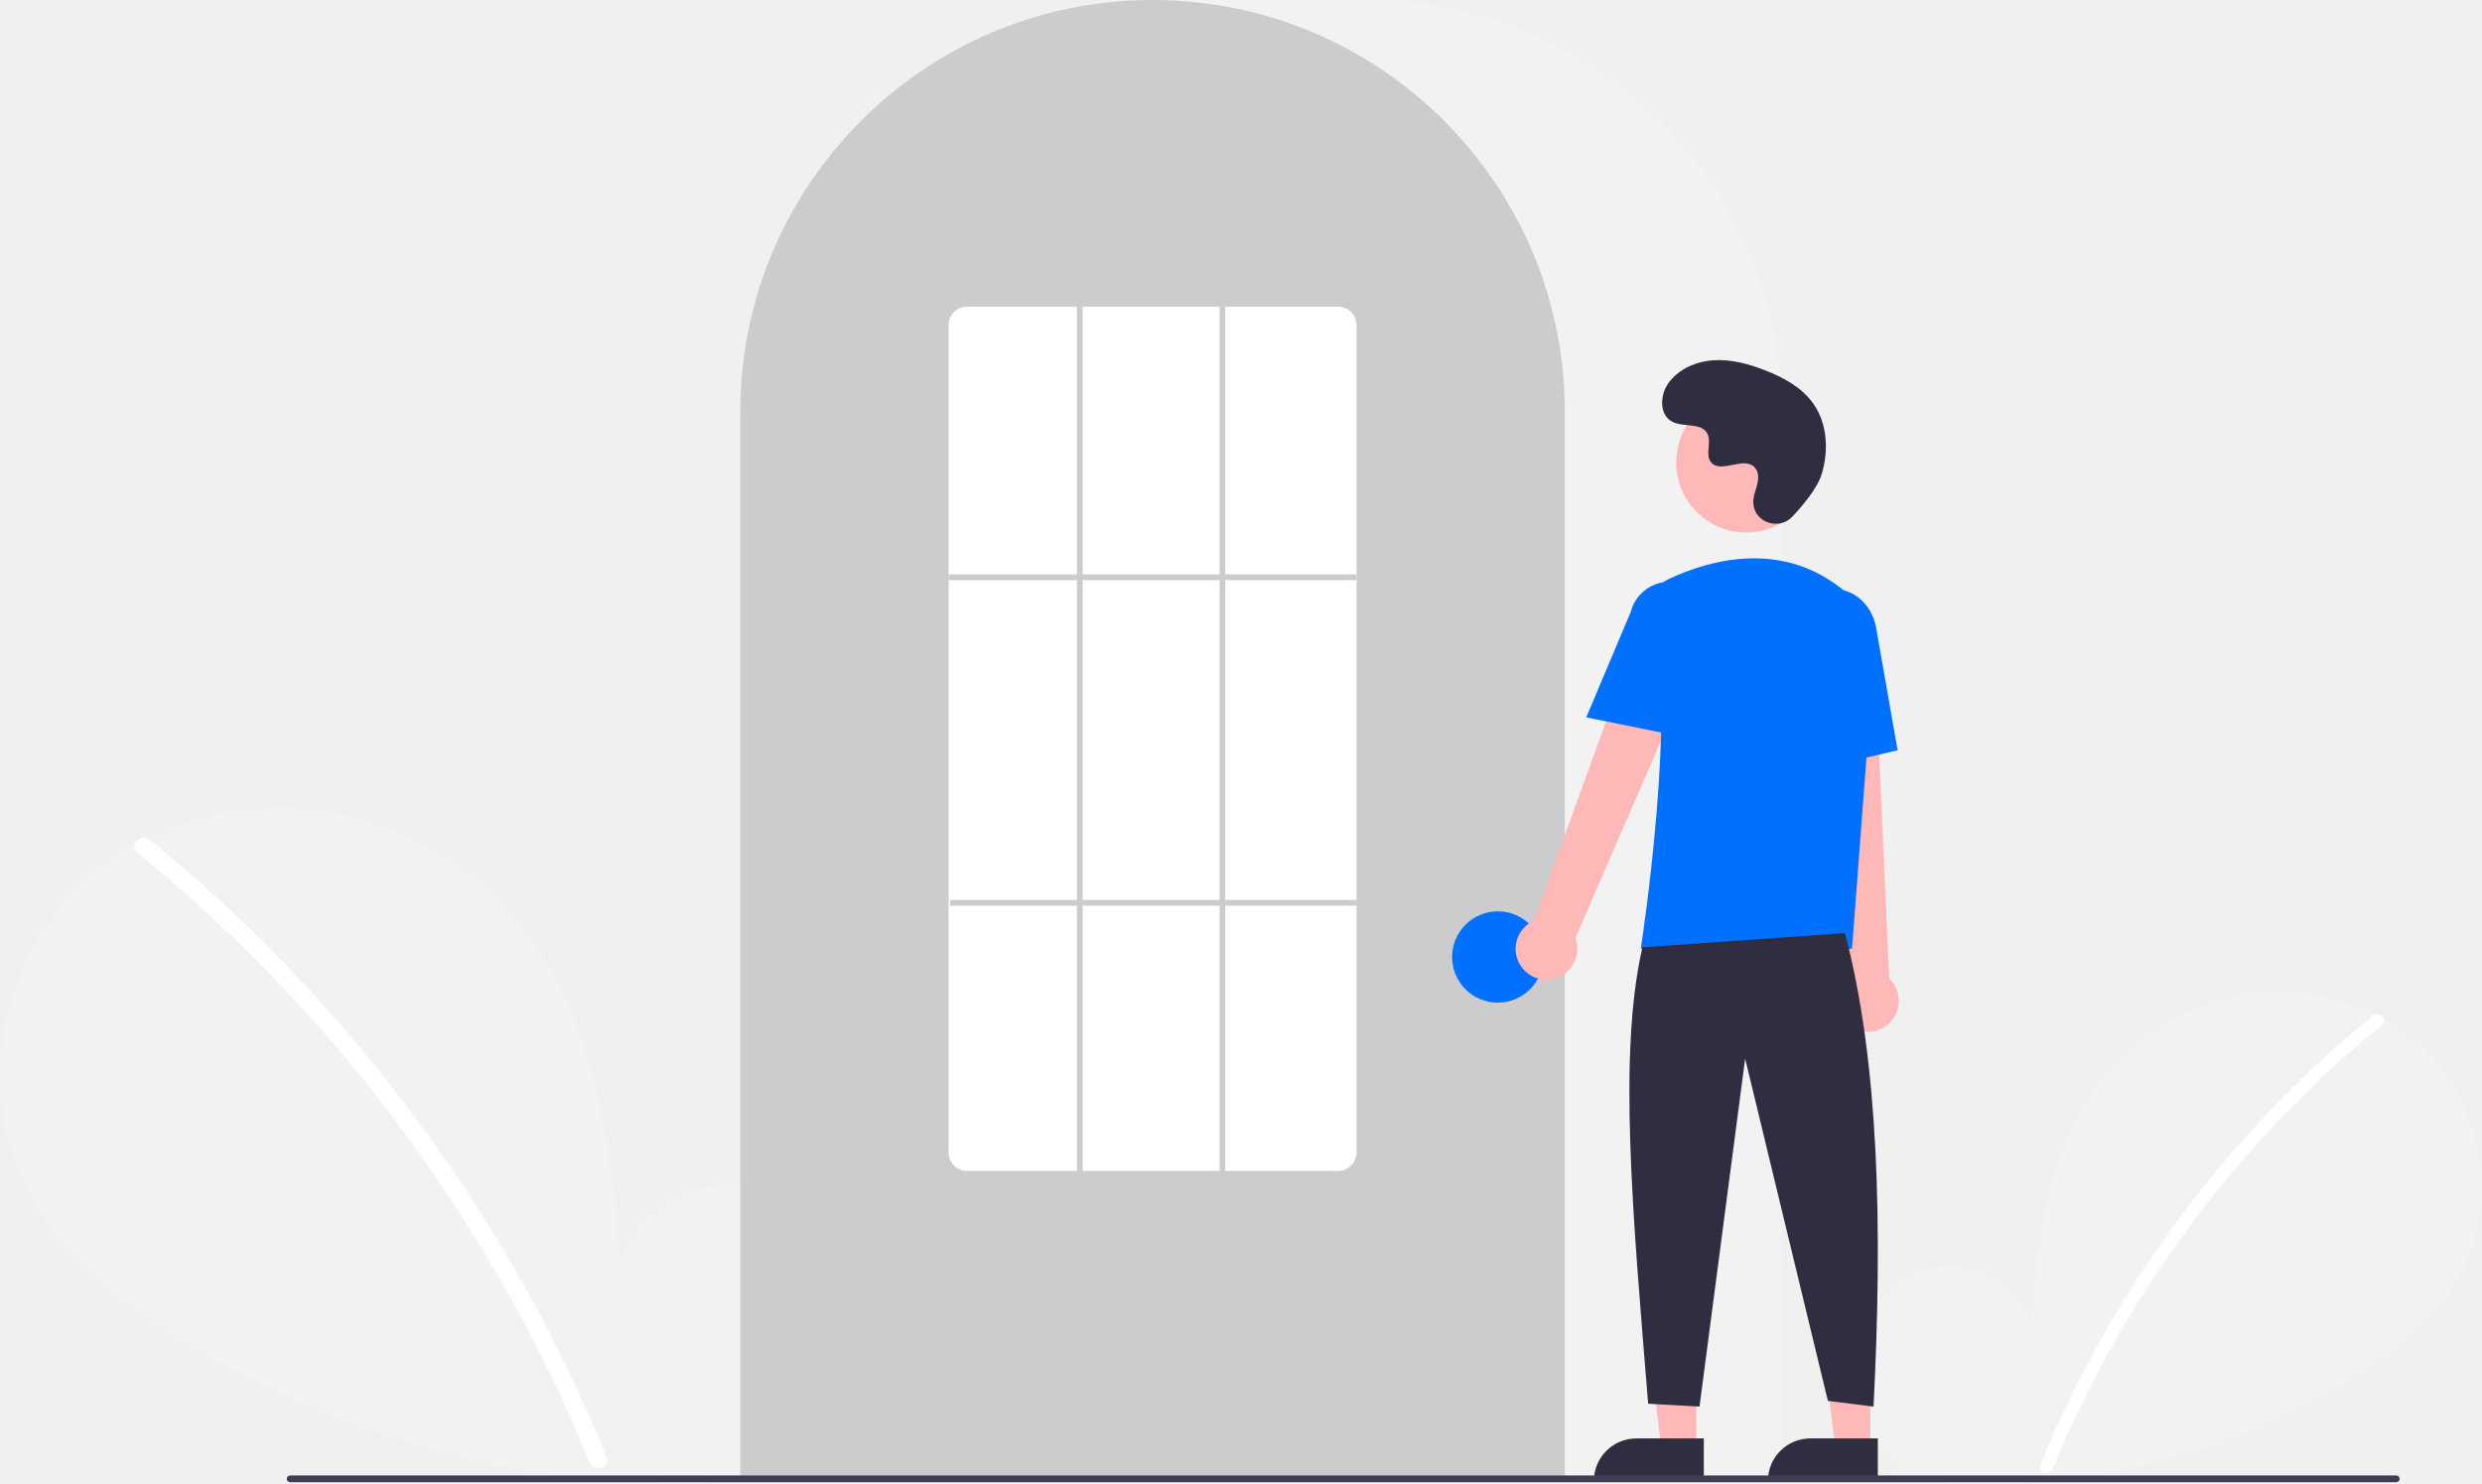
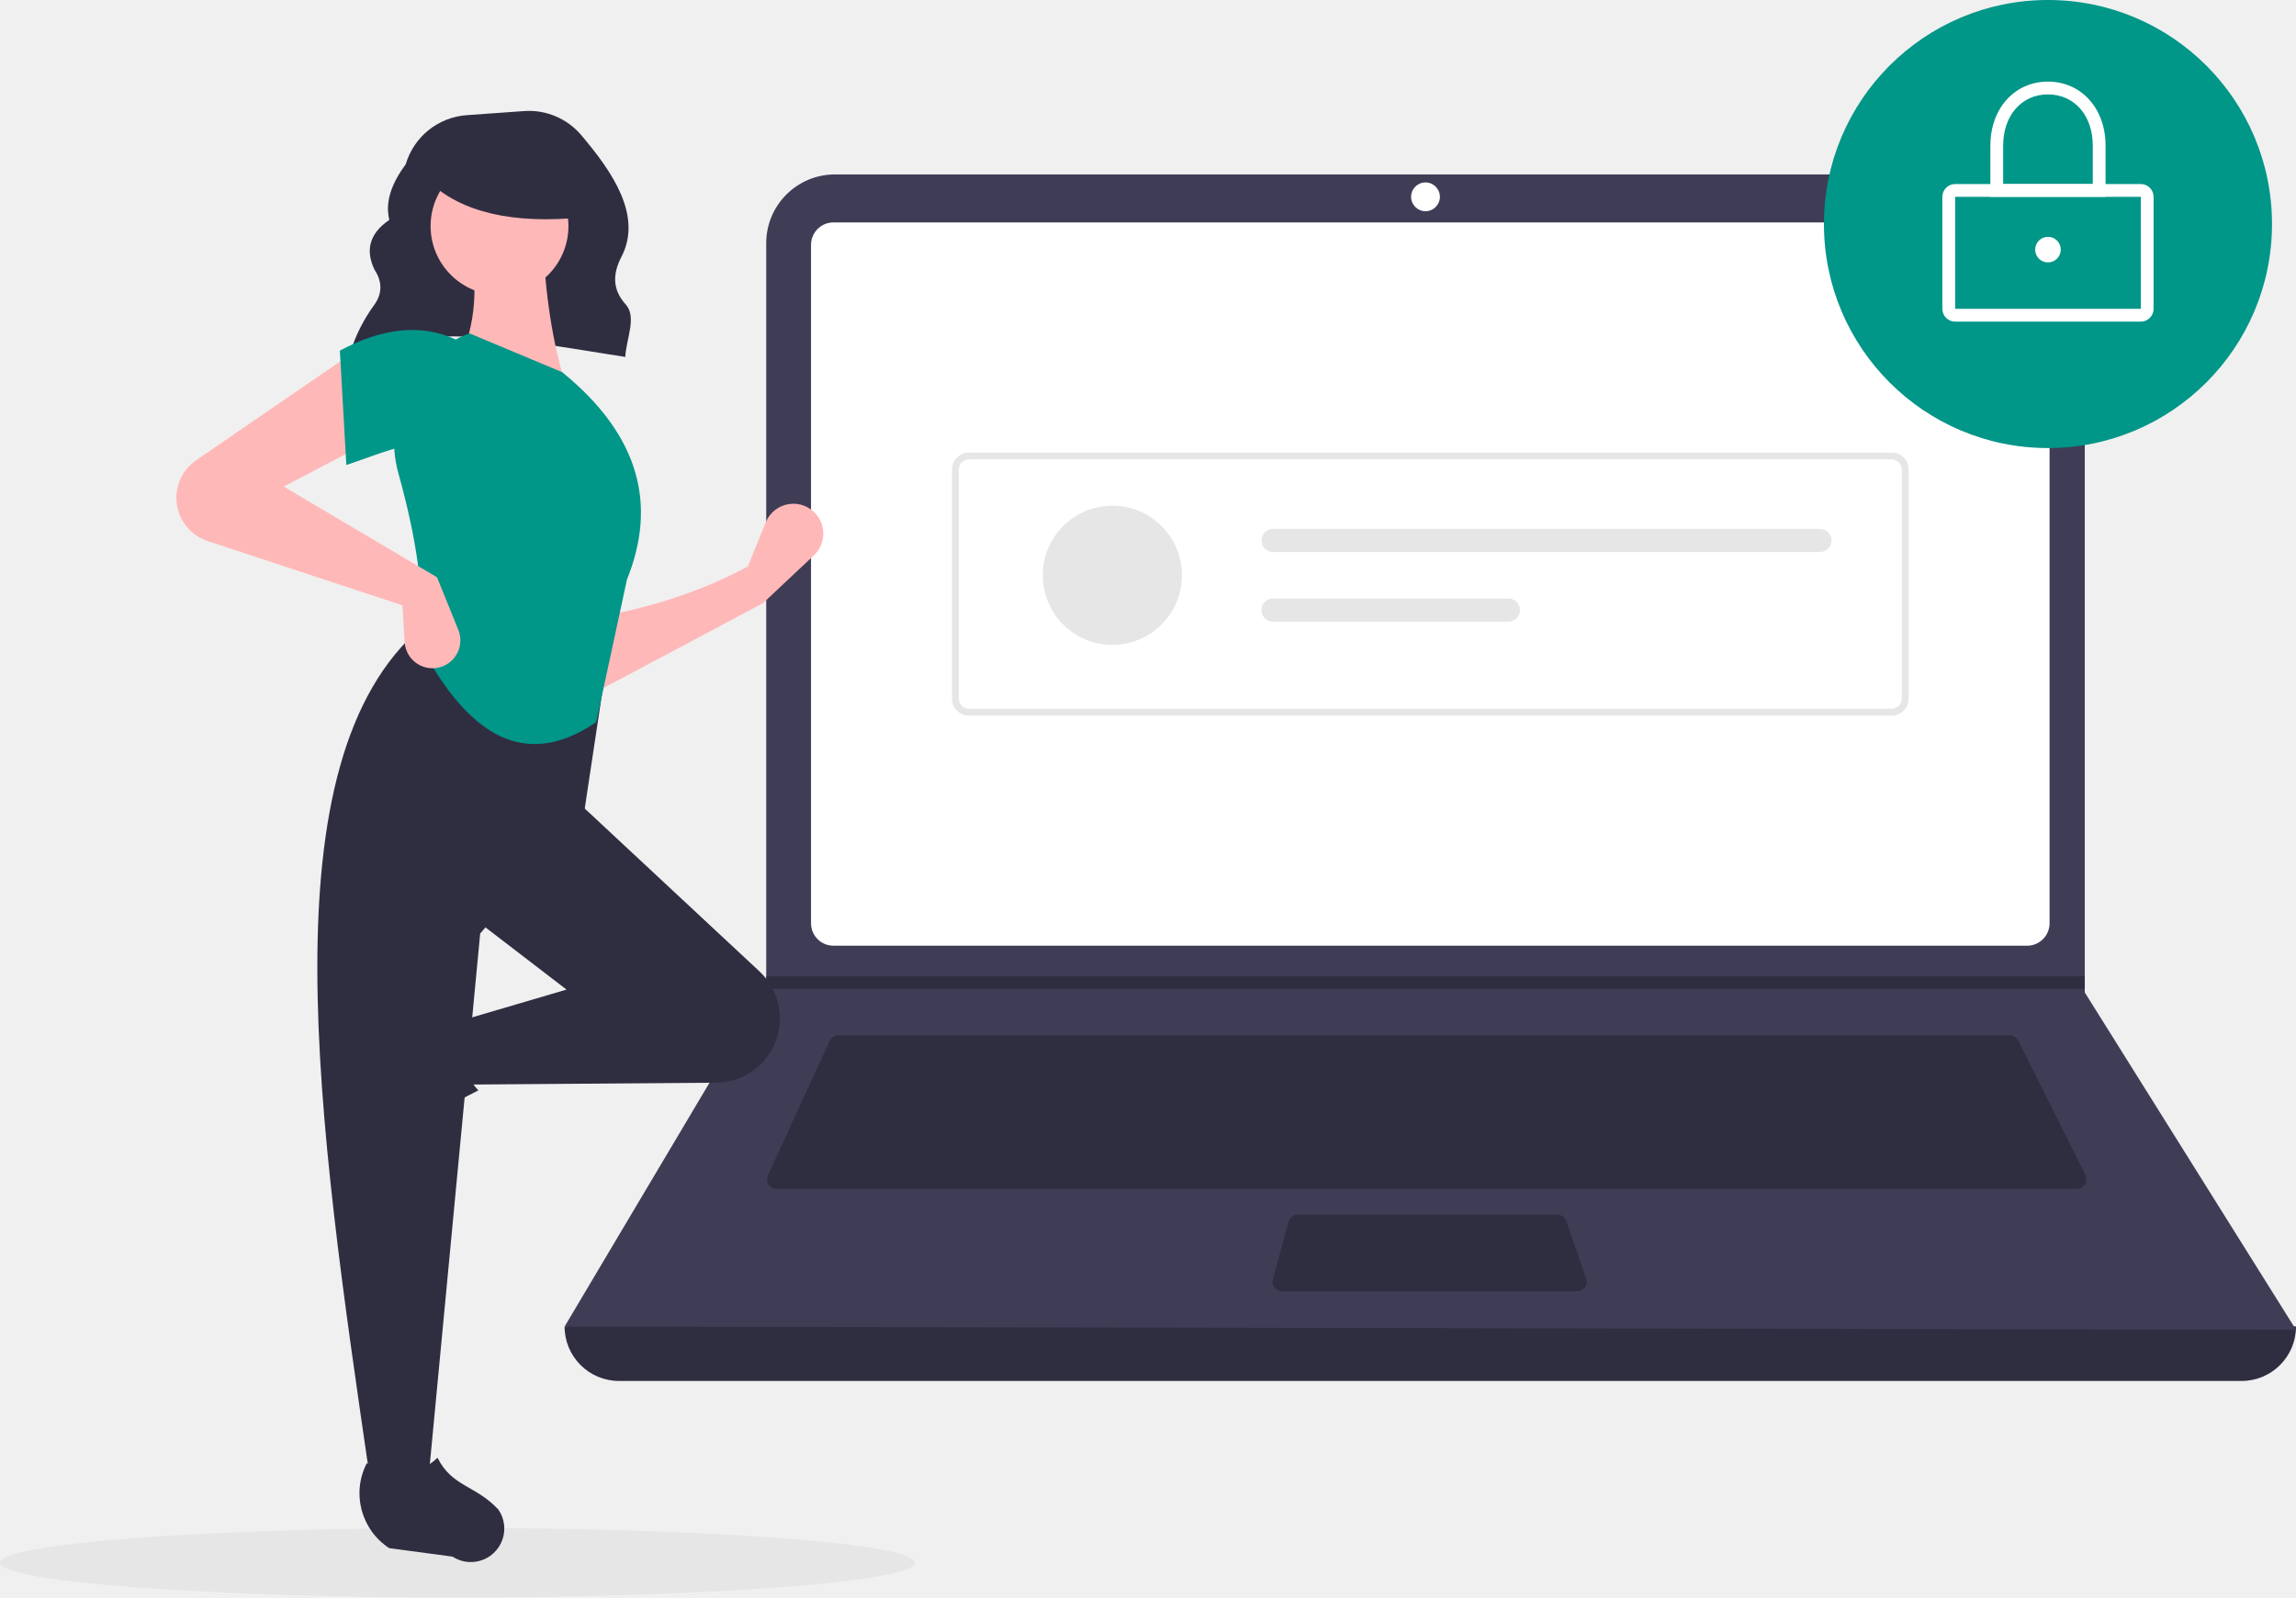
- <svg xmlns="http://www.w3.org/2000/svg" data-name="Layer 1" width="870" height="520.139" viewBox="0 0 870 520.139">
-   <path d="M831.092,704.187c-11.138-9.412-17.904-24.28-16.13-38.754s12.764-27.78,27.018-30.854,30.504,5.435,34.834,19.359c2.383-26.846,5.129-54.818,19.402-77.68,12.924-20.701,35.309-35.514,59.569-38.164s49.803,7.359,64.933,26.507,18.835,46.985,8.238,68.969c-7.806,16.195-22.188,28.247-37.257,38.052a240.452,240.452,0,0,1-164.454,35.977Z" transform="translate(-165 -189.9307)" fill="#f2f2f2" />
-   <path d="M996.728,546.01a393.414,393.414,0,0,0-54.826,54.442,394.561,394.561,0,0,0-61.752,103.194c-1.112,2.725,3.313,3.911,4.412,1.216A392.342,392.342,0,0,1,999.963,549.245c2.284-1.86-.97-5.08-3.236-3.236Z" transform="translate(-165 -189.9307)" fill="#fff" />
-   <path d="M445.067,701.63c15.299-12.927,24.591-33.348,22.154-53.228s-17.531-38.156-37.11-42.377-41.897,7.464-47.844,26.59c-3.273-36.873-7.044-75.292-26.648-106.693-17.751-28.433-48.497-48.778-81.818-52.418s-68.404,10.107-89.185,36.407-25.869,64.535-11.315,94.729c10.722,22.243,30.475,38.797,51.172,52.264,66.03,42.965,147.939,60.884,225.877,49.415" transform="translate(-165 -189.9307)" fill="#f2f2f2" />
-   <path d="M217.567,484.373a540.355,540.355,0,0,1,75.304,74.777A548.076,548.076,0,0,1,352.257,647.04a545.835,545.835,0,0,1,25.43,53.846c1.527,3.743-4.55,5.372-6.06,1.671a536.36,536.36,0,0,0-49.009-92.727A539.734,539.734,0,0,0,256.889,528.632a538.441,538.441,0,0,0-43.766-39.815c-3.138-2.555,1.332-6.978,4.444-4.444Z" transform="translate(-165 -189.9307)" fill="#fff" />
-   <path d="M789.5,708.931h-365v-374.5c0-79.678,64.822-144.5,144.5-144.5h76c79.677,0,144.5,64.822,144.5,144.5Z" transform="translate(-165 -189.9307)" fill="#f2f2f2" />
-   <path d="M713.5,708.931h-289v-374.5a143.382,143.382,0,0,1,27.596-84.944c.664-.905,1.326-1.798,2.009-2.681a144.466,144.466,0,0,1,30.754-29.851c.66-.48,1.322-.952,1.994-1.423a144.16,144.16,0,0,1,31.472-16.459c.661-.25,1.334-.501,2.007-.742a144.02,144.02,0,0,1,31.108-7.336c.658-.09,1.333-.16,2.008-.23a146.288,146.288,0,0,1,31.105,0c.673.07,1.349.141,2.014.231a143.995,143.995,0,0,1,31.1,7.335c.673.241,1.346.492,2.009.743a143.799,143.799,0,0,1,31.106,16.216c.672.461,1.344.933,2.006,1.405a145.987,145.987,0,0,1,18.384,15.564,144.305,144.305,0,0,1,12.724,14.551c.681.88,1.343,1.773,2.005,2.677A143.382,143.382,0,0,1,713.5,334.431Z" transform="translate(-165 -189.9307)" fill="#ccc" />
-   <circle cx="525" cy="335.5" r="16" fill="#0070ff" />
-   <polygon points="594.599 507.783 582.339 507.783 576.506 460.495 594.601 460.496 594.599 507.783" fill="#ffb8b8" />
-   <path d="M573.582,504.28h23.644a0,0,0,0,1,0,0v14.887a0,0,0,0,1,0,0H558.695a0,0,0,0,1,0,0v0a14.887,14.887,0,0,1,14.887-14.887Z" fill="#2f2e41" />
-   <polygon points="655.599 507.783 643.339 507.783 637.506 460.495 655.601 460.496 655.599 507.783" fill="#ffb8b8" />
-   <path d="M634.582,504.28h23.644a0,0,0,0,1,0,0v14.887a0,0,0,0,1,0,0H619.695a0,0,0,0,1,0,0v0a14.887,14.887,0,0,1,14.887-14.887Z" fill="#2f2e41" />
-   <path d="M698.098,528.6a10.743,10.743,0,0,1,4.511-15.843l41.676-114.867L764.791,409.082,717.206,518.853a10.801,10.801,0,0,1-19.109,9.748Z" transform="translate(-165 -189.9307)" fill="#ffb8b8" />
-   <path d="M814.336,550.184a10.743,10.743,0,0,1-2.893-16.217L798.533,412.458l23.338,1.066L827.236,533.045a10.801,10.801,0,0,1-12.9,17.139Z" transform="translate(-165 -189.9307)" fill="#ffb8b8" />
-   <circle cx="612.106" cy="162.123" r="24.561" fill="#ffb8b8" />
-   <path d="M814.18,522.549H740.133l.089-.576c.133-.861,13.197-86.439,3.562-114.436a11.813,11.813,0,0,1,6.069-14.584h0c13.772-6.485,40.208-14.471,62.52,4.909a28.234,28.234,0,0,1,9.459,23.396Z" transform="translate(-165 -189.9307)" fill="#0070ff" />
-   <path d="M754.354,448.181,721.018,441.418l15.626-37.03a13.997,13.997,0,0,1,27.106,6.998Z" transform="translate(-165 -189.9307)" fill="#0070ff" />
-   <path d="M797.05,460.739l-2.004-45.941c-1.52-8.636,3.424-16.8,11.027-18.135,7.605-1.33,15.032,4.66,16.558,13.36l7.533,42.928Z" transform="translate(-165 -189.9307)" fill="#0070ff" />
-   <path d="M811.716,517.049c11.915,45.377,13.214,103.069,10,166l-16-2-29-120-16,122-18-1c-5.377-66.03-10.613-122.715-2-160Z" transform="translate(-165 -189.9307)" fill="#2f2e41" />
-   <path d="M793.289,371.035c-4.582,4.881-13.091,2.261-13.688-4.407a8.055,8.055,0,0,1,.01-1.556c.308-2.954,2.015-5.635,1.606-8.754a4.59,4.59,0,0,0-.84-2.149c-3.651-4.889-12.222,2.187-15.668-2.239-2.113-2.714.371-6.987-1.251-10.021-2.14-4.004-8.479-2.029-12.454-4.221-4.423-2.439-4.158-9.225-1.247-13.353,3.551-5.034,9.776-7.72,15.923-8.107s12.253,1.275,17.992,3.511c6.521,2.541,12.988,6.054,17.001,11.788,4.88,6.973,5.35,16.348,2.909,24.502C802.098,360.99,797.031,367.049,793.289,371.035Z" transform="translate(-165 -189.9307)" fill="#2f2e41" />
-   <path d="M1004.982,709.574h-738.294a1.191,1.191,0,0,1,0-2.381h738.294a1.191,1.191,0,0,1,0,2.381Z" transform="translate(-165 -189.9307)" fill="#3f3d56" />
-   <path d="M634,600.431H504a6.465,6.465,0,0,1-6.5-6.415V303.846a6.465,6.465,0,0,1,6.5-6.415H634a6.465,6.465,0,0,1,6.5,6.415V594.015A6.465,6.465,0,0,1,634,600.431Z" transform="translate(-165 -189.9307)" fill="#fff" />
-   <rect x="332.5" y="201.39" width="143" height="2" fill="#ccc" />
-   <rect x="333" y="315.5" width="143" height="2" fill="#ccc" />
-   <rect x="377.5" y="107.5" width="2" height="304" fill="#ccc" />
-   <rect x="427.5" y="107.5" width="2" height="304" fill="#ccc" />
+ <svg xmlns="http://www.w3.org/2000/svg" data-name="Layer 1" width="793" height="551.732" viewBox="0 0 793 551.732">
+   <ellipse cx="158" cy="539.732" rx="158" ry="12" fill="#e6e6e6" />
+   <path d="M324.272,296.554c27.497-11.695,61.744-4.285,95.191.858.311-6.228,4.084-13.808.132-18.153-4.801-5.279-4.359-10.825-1.47-16.404,7.388-14.265-3.197-29.444-13.884-42.065a23.669,23.669,0,0,0-19.755-8.292l-19.797,1.414A23.709,23.709,0,0,0,343.635,230.859v0c-4.727,6.429-7.257,12.841-5.664,19.219-7.081,4.839-8.27,10.68-5.089,17.264,2.698,4.146,2.669,8.182-.123,12.106a55.891,55.891,0,0,0-8.31,16.506Z" transform="translate(-203.5 -174.1342)" fill="#2f2e41" />
+   <path d="M977.709,651.097H417.291A18.791,18.791,0,0,1,398.5,632.306h0q304.727-35.415,598,0h0A18.791,18.791,0,0,1,977.709,651.097Z" transform="translate(-203.5 -174.1342)" fill="#2f2e41" />
+   <path d="M996.5,633.412l-598-1.105,69.306-116.616.332-.553V258.131a23.752,23.752,0,0,1,23.754-23.754H899.792a23.752,23.752,0,0,1,23.754,23.754V516.906Z" transform="translate(-203.5 -174.1342)" fill="#3f3d56" />
+   <path d="M491.35,250.957a7.746,7.746,0,0,0-7.738,7.738V493.031a7.747,7.747,0,0,0,7.738,7.738H903.65a7.747,7.747,0,0,0,7.738-7.738V258.694a7.747,7.747,0,0,0-7.738-7.738Z" transform="translate(-203.5 -174.1342)" fill="#fff" />
+   <path d="M493.078,531.718a3.325,3.325,0,0,0-3.013,1.93l-21.355,46.425a3.316,3.316,0,0,0,3.012,4.702H920.814a3.316,3.316,0,0,0,2.965-4.799L900.567,533.551a3.299,3.299,0,0,0-2.965-1.833Z" transform="translate(-203.5 -174.1342)" fill="#2f2e41" />
+   <circle cx="492.342" cy="67.98" r="4.974" fill="#fff" />
+   <path d="M651.7,593.619a3.321,3.321,0,0,0-3.202,2.454l-5.357,19.896a3.316,3.316,0,0,0,3.202,4.179h101.874a3.315,3.315,0,0,0,3.133-4.401l-6.887-19.896a3.318,3.318,0,0,0-3.134-2.231Z" transform="translate(-203.5 -174.1342)" fill="#2f2e41" />
+   <polygon points="720.046 337.135 720.046 341.556 264.306 341.556 264.649 341.004 264.649 337.135 720.046 337.135" fill="#2f2e41" />
+   <circle cx="707.335" cy="77.375" r="77.375" fill="#009688" />
+   <path d="M942.89,285.223H878.779a4.426,4.426,0,0,1-4.421-4.421V242.114a4.426,4.426,0,0,1,4.421-4.421H942.89a4.426,4.426,0,0,1,4.421,4.421v38.688A4.426,4.426,0,0,1,942.89,285.223Zm-64.111-43.109v38.688h64.114L942.89,242.114Z" transform="translate(-203.5 -174.1342)" fill="#fff" />
+   <path d="M930.731,242.114h-39.793V224.428c0-12.81,8.368-22.107,19.896-22.107s19.896,9.297,19.896,22.107Zm-35.372-4.421h30.95V224.428c0-10.413-6.363-17.686-15.475-17.686s-15.475,7.273-15.475,17.686Z" transform="translate(-203.5 -174.1342)" fill="#fff" />
+   <circle cx="707.335" cy="86.218" r="4.421" fill="#fff" />
+   <path d="M856.82,421.284H538.18a5.908,5.908,0,0,1-5.901-5.901V336.342a5.908,5.908,0,0,1,5.901-5.901H856.82a5.908,5.908,0,0,1,5.901,5.901V415.383A5.908,5.908,0,0,1,856.82,421.284Zm-318.64-88.482a3.544,3.544,0,0,0-3.54,3.54V415.383a3.544,3.544,0,0,0,3.54,3.54H856.82a3.544,3.544,0,0,0,3.54-3.54V336.342a3.544,3.544,0,0,0-3.54-3.54Z" transform="translate(-203.5 -174.1342)" fill="#e6e6e6" />
+   <circle cx="384.19" cy="198.695" r="24.036" fill="#e6e6e6" />
+   <path d="M643.203,356.805a4.006,4.006,0,1,0,0,8.012H832.061a4.006,4.006,0,0,0,0-8.012Z" transform="translate(-203.5 -174.1342)" fill="#e6e6e6" />
+   <path d="M643.203,380.842a4.006,4.006,0,1,0,0,8.012H724.469a4.006,4.006,0,1,0,0-8.012Z" transform="translate(-203.5 -174.1342)" fill="#e6e6e6" />
+   <path d="M467.022,382.462,408.119,413.778l-.746-26.096c19.226-3.209,37.517-8.797,54.429-17.895l6.16-15.22a10.318,10.318,0,0,1,17.536-2.678l0,0a10.318,10.318,0,0,1-.908,14.069Z" transform="translate(-203.5 -174.1342)" fill="#ffb8b8" />
+   <path d="M323.098,563.267v0a11.574,11.574,0,0,1,1.469-9.363l12.939-19.858a22.612,22.612,0,0,1,29.335-7.739h0c-5.438,9.256-4.68,17.377,1.878,24.434a117.631,117.631,0,0,0-27.936,19.045A11.574,11.574,0,0,1,323.098,563.267Z" transform="translate(-203.5 -174.1342)" fill="#2f2e41" />
+   <path d="M469.705,537.303l0,0a22.203,22.203,0,0,1-18.871,10.779l-85.96.651-3.728-21.623,38.026-11.184-32.061-24.605L402.154,450.313l63.65,59.324A22.203,22.203,0,0,1,469.705,537.303Z" transform="translate(-203.5 -174.1342)" fill="#2f2e41" />
+   <path d="M351.453,685.179H331.321c-18.075-123.898-36.474-248.142,17.895-294.515l64.122,10.439L405.136,455.532l-35.789,41.008Z" transform="translate(-203.5 -174.1342)" fill="#2f2e41" />
+   <path d="M369.149,713.246h0a11.574,11.574,0,0,1-9.363-1.469l-21.859-2.938a22.612,22.612,0,0,1-7.741-29.335v0c9.257,5.437,17.377,4.679,24.434-1.879,4.986,10.067,13.201,9.453,21.047,17.935A11.574,11.574,0,0,1,369.149,713.246Z" transform="translate(-203.5 -174.1342)" fill="#2f2e41" />
+   <path d="M399.172,307.902l-37.28-8.947c6.192-12.674,6.702-26.776,3.728-41.754l25.351-.746C391.764,275.08,394.167,292.481,399.172,307.902Z" transform="translate(-203.5 -174.1342)" fill="#ffb8b8" />
+   <path d="M409.418,423.552c-27.139,18.493-46.314.633-60.947-26.923,2.033-16.862-1.259-37.041-7.357-58.966a40.138,40.138,0,0,1,24.506-48.401h0l32.061,13.421c27.224,22.19,32.582,46.227,22.368,71.578Z" transform="translate(-203.5 -174.1342)" fill="#009688" />
+   <path d="M331.321,326.542,301.497,342.2l52.938,31.316,7.366,18.17a9.637,9.637,0,0,1-5.789,12.731h0a9.637,9.637,0,0,1-12.762-8.544l-.745-12.663-67.284-22.204a15.733,15.733,0,0,1-9.873-9.611v0a15.733,15.733,0,0,1,5.903-18.303l54.105-37.118Z" transform="translate(-203.5 -174.1342)" fill="#ffb8b8" />
+   <path d="M361.146,329.524c-12.439-5.451-23.749.47-38.026,5.219l-2.237-39.517c14.176-7.556,27.692-9.593,40.263-3.728Z" transform="translate(-203.5 -174.1342)" fill="#009688" />
+   <circle cx="172.525" cy="78.093" r="23.802" fill="#ffb8b8" />
+   <path d="M404.5,249.224c-23.566,2.308-41.523-1.546-53-12.52v-8.838h51Z" transform="translate(-203.5 -174.1342)" fill="#2f2e41" />
</svg>
